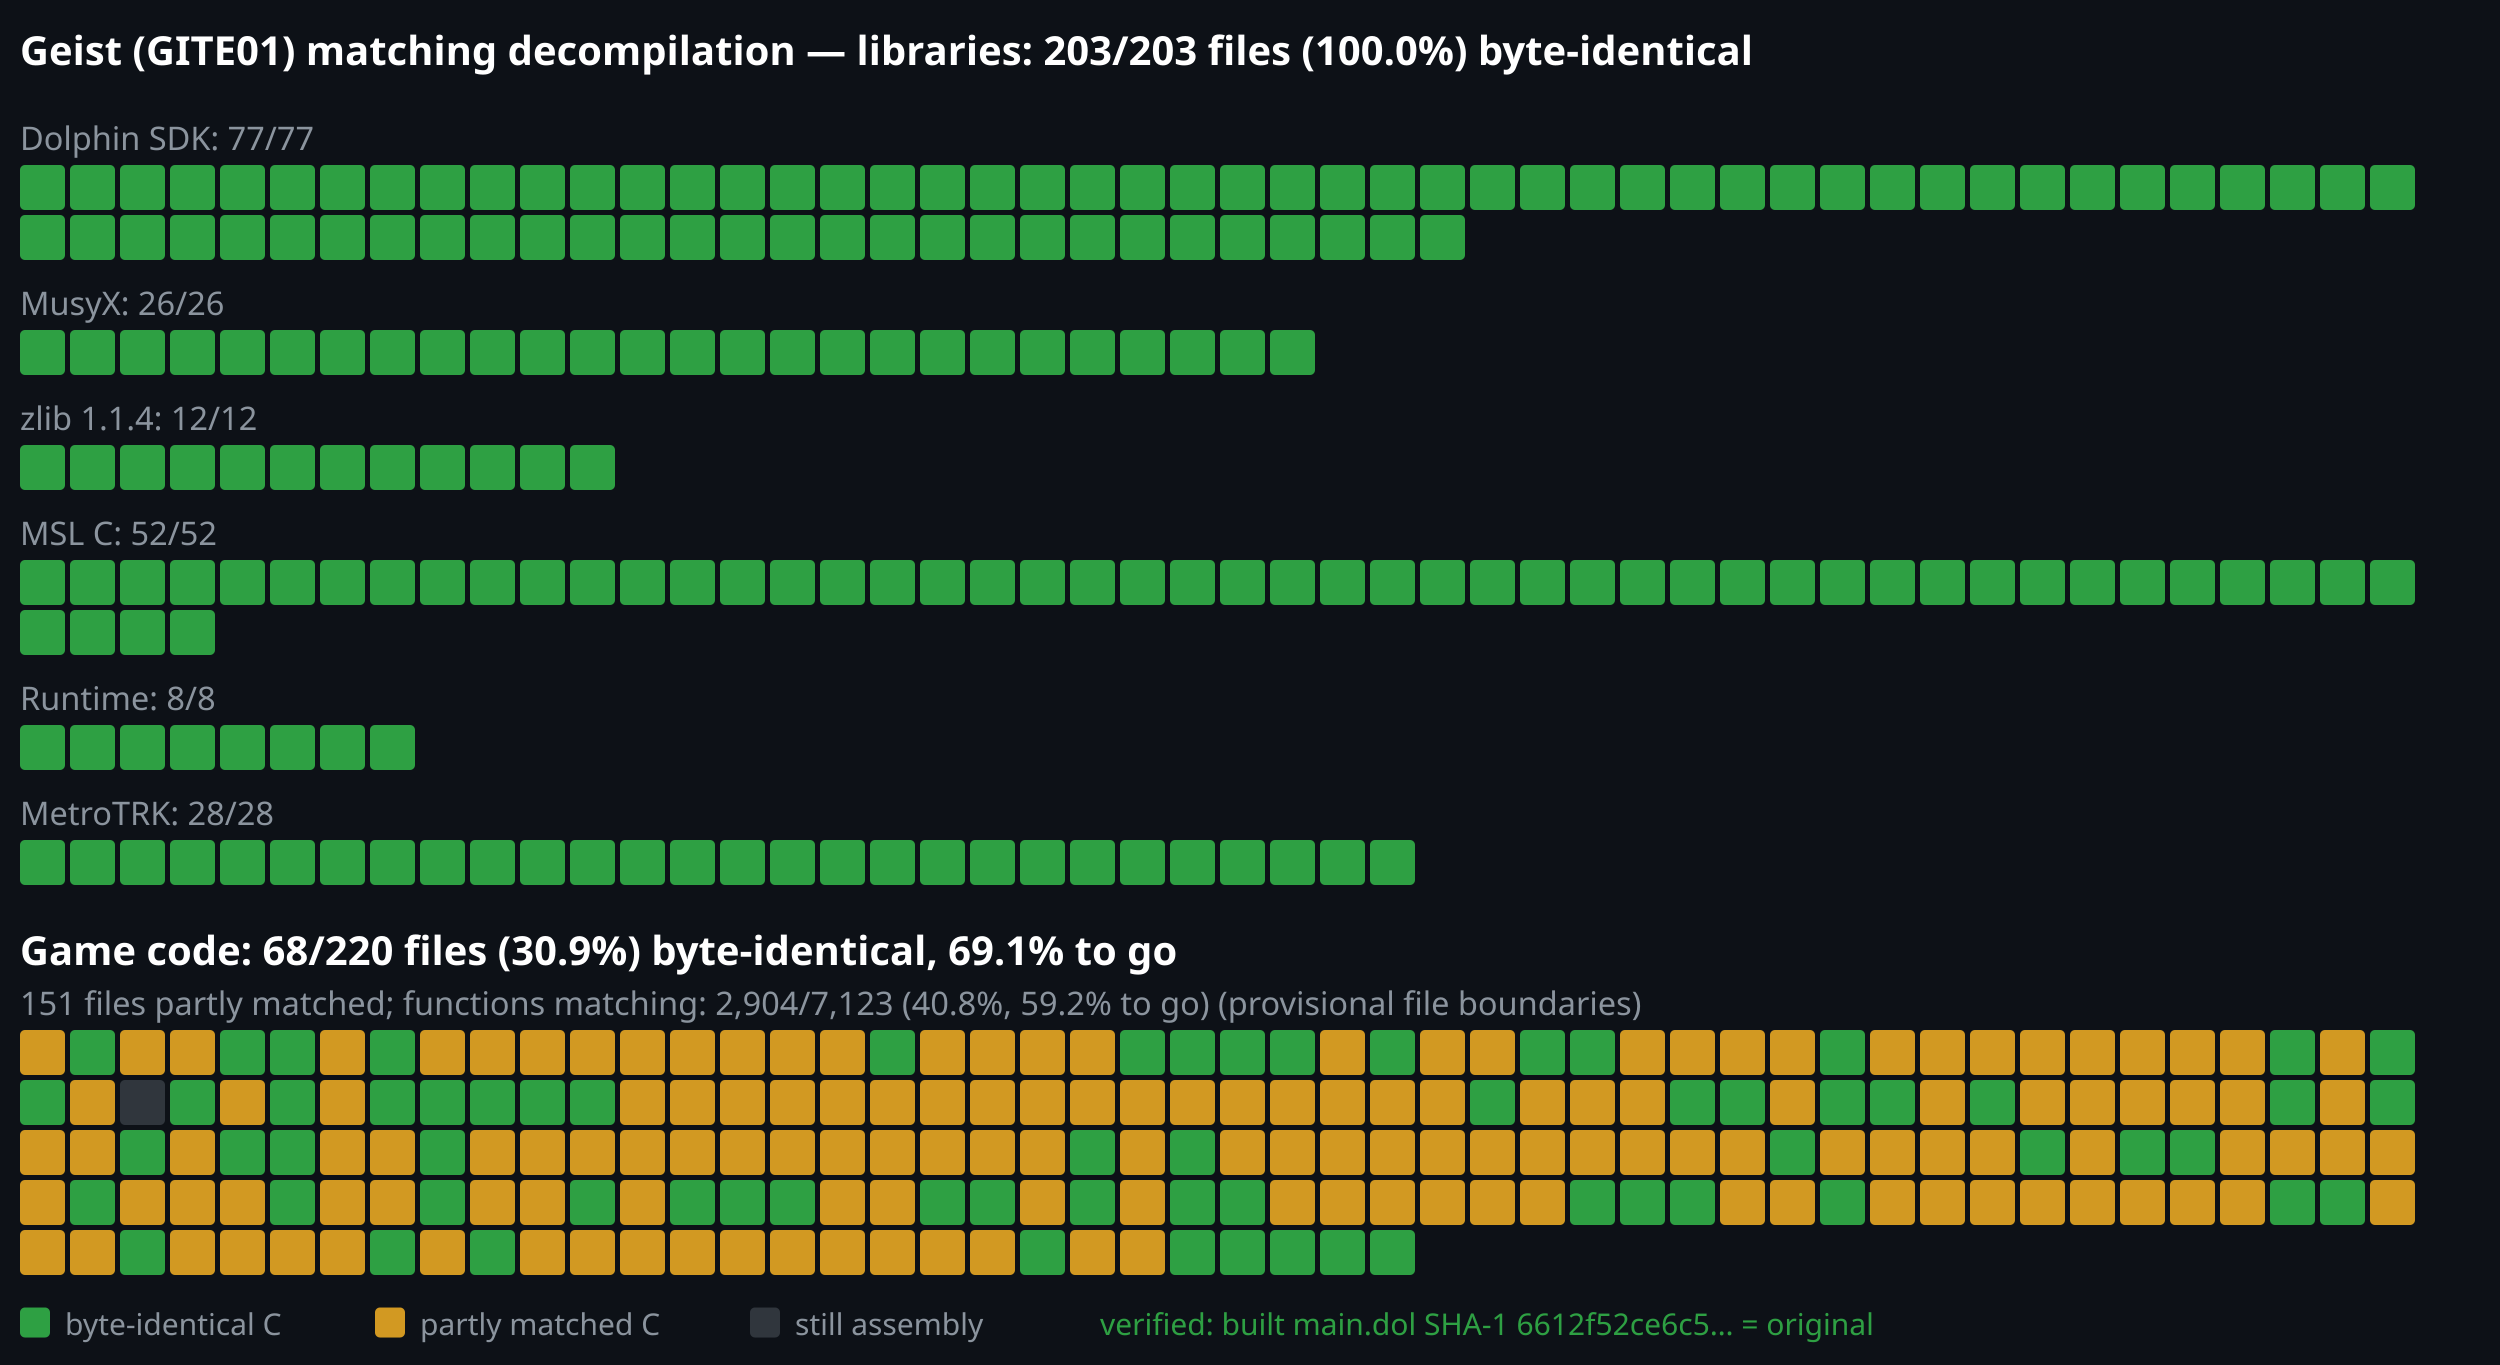
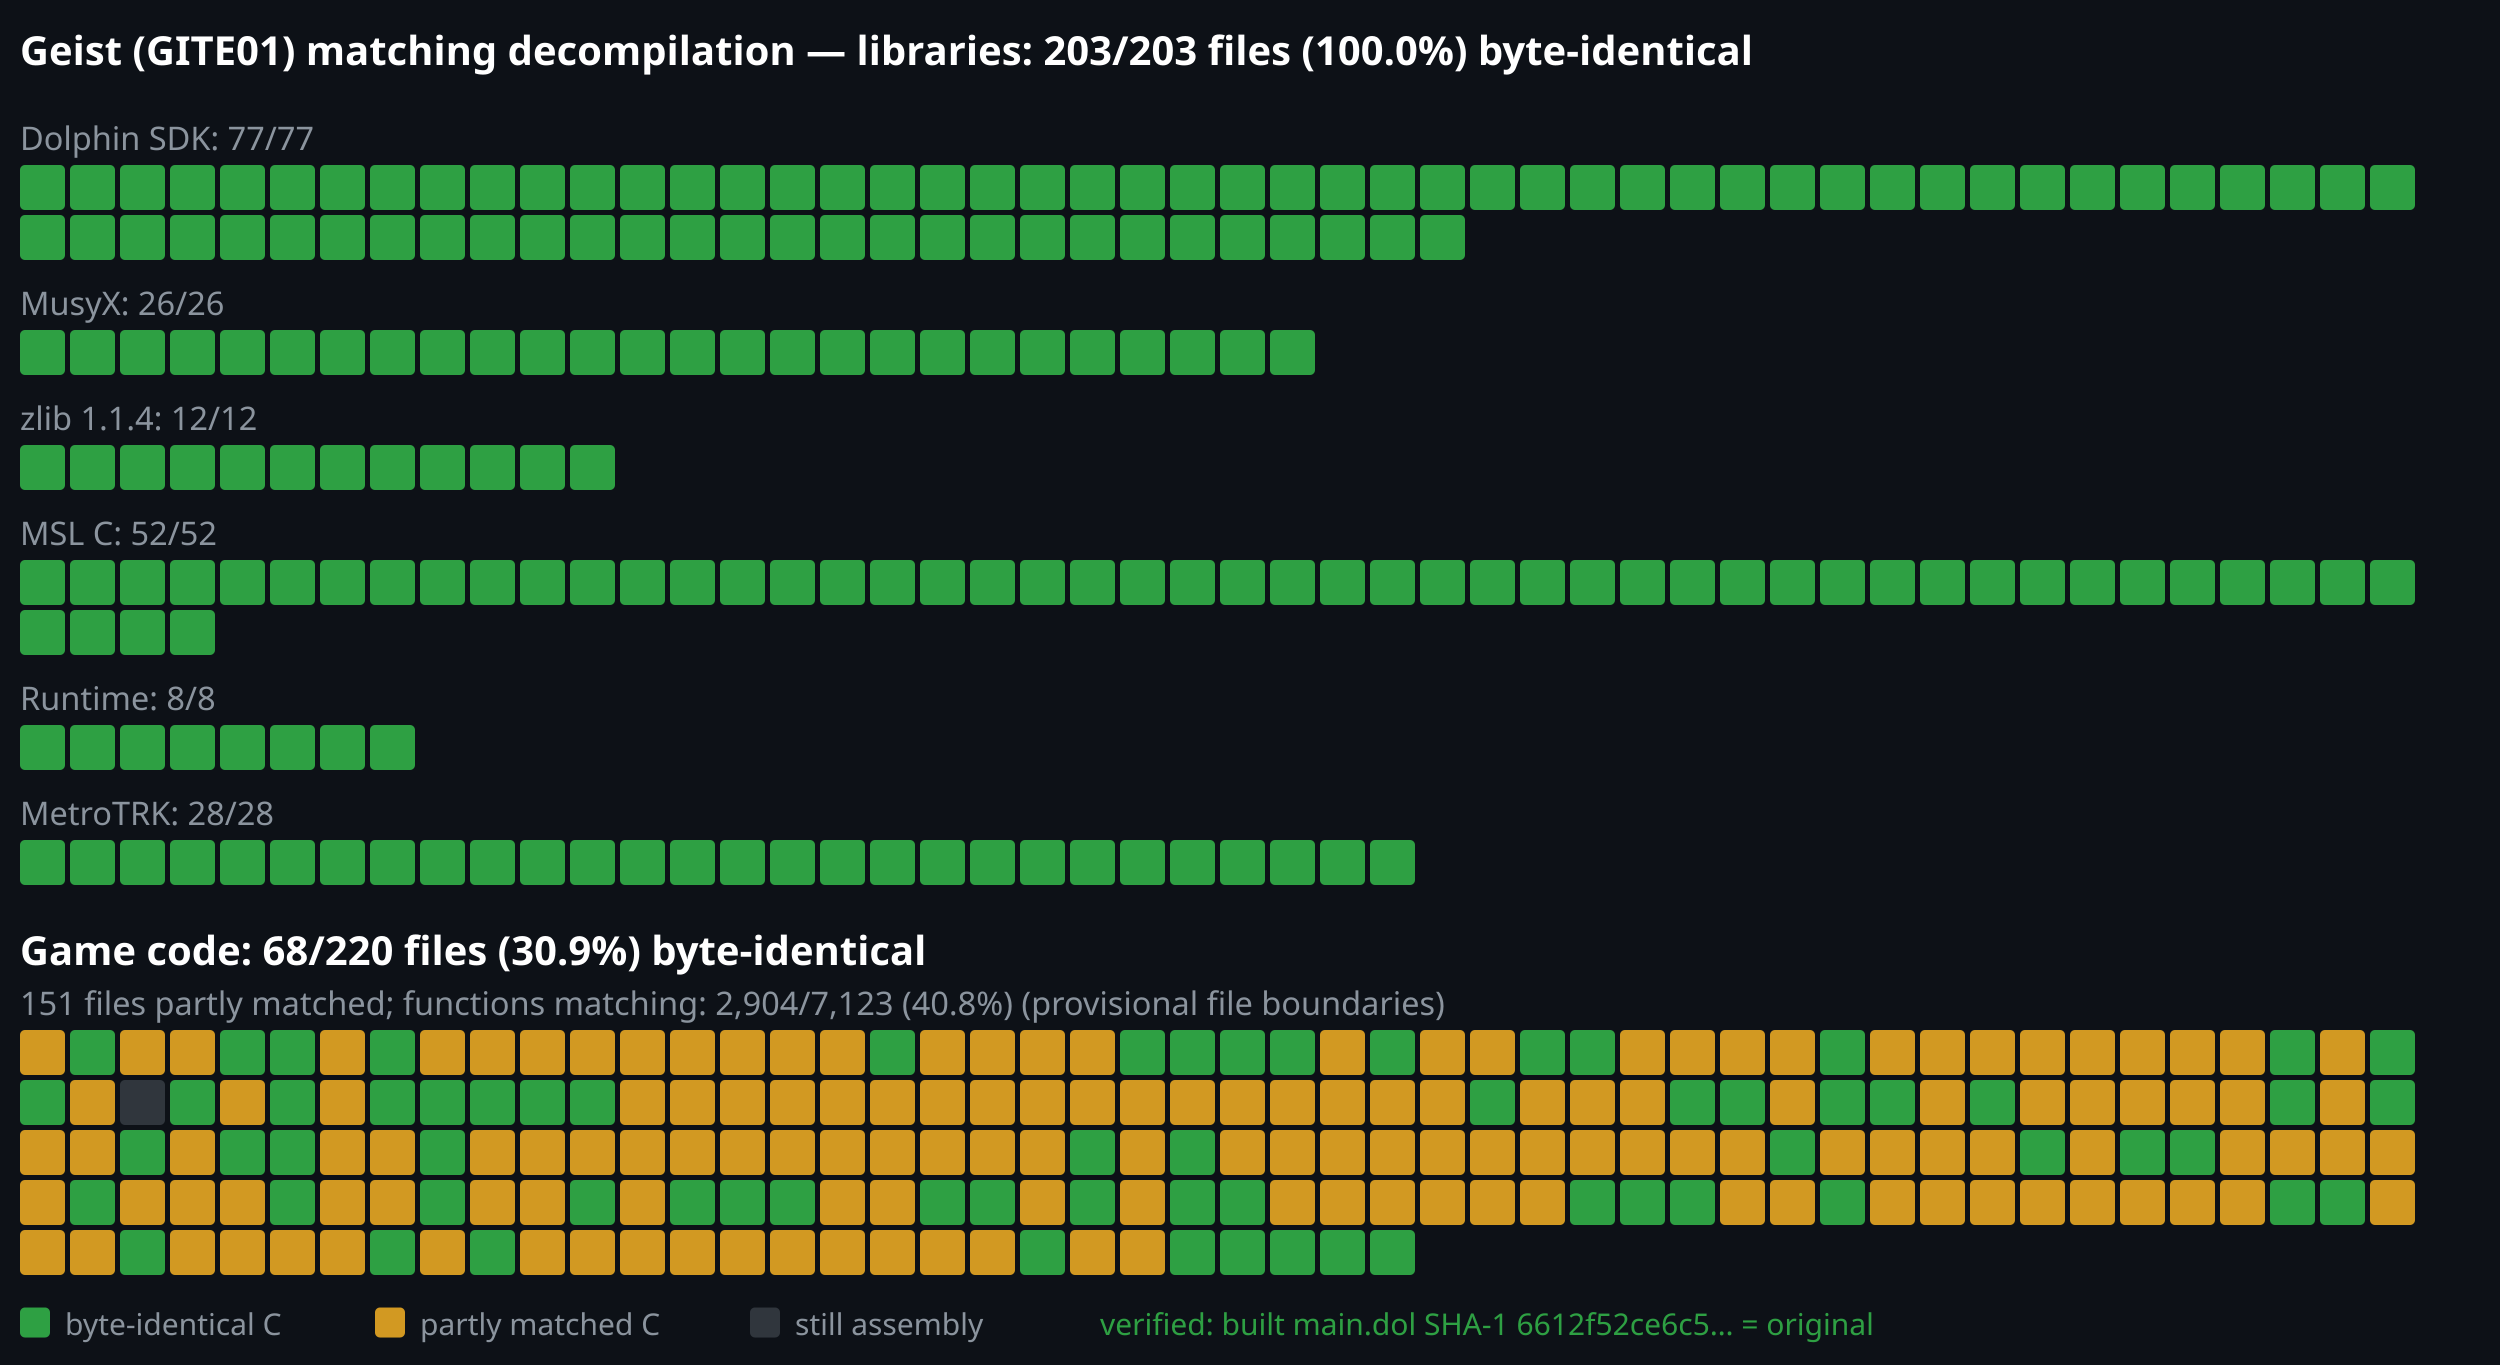
<svg xmlns="http://www.w3.org/2000/svg" viewBox="0 0 1000 546" width="1000" height="546">
  <rect width="1000" height="546" fill="#0d1117" />
  <text x="8" y="26" font-family="sans-serif" font-size="16" font-weight="bold" fill="#ffffff">Geist (GITE01) matching decompilation — libraries: 203/203 files (100.0%) byte-identical</text>
  <text x="8" y="60" font-family="sans-serif" font-size="13" font-weight="normal" fill="#8b949e">Dolphin SDK: 77/77</text>
  <rect x="8" y="66" width="18" height="18" rx="2" fill="#2ea043" />
  <rect x="28" y="66" width="18" height="18" rx="2" fill="#2ea043" />
  <rect x="48" y="66" width="18" height="18" rx="2" fill="#2ea043" />
  <rect x="68" y="66" width="18" height="18" rx="2" fill="#2ea043" />
  <rect x="88" y="66" width="18" height="18" rx="2" fill="#2ea043" />
  <rect x="108" y="66" width="18" height="18" rx="2" fill="#2ea043" />
  <rect x="128" y="66" width="18" height="18" rx="2" fill="#2ea043" />
  <rect x="148" y="66" width="18" height="18" rx="2" fill="#2ea043" />
  <rect x="168" y="66" width="18" height="18" rx="2" fill="#2ea043" />
  <rect x="188" y="66" width="18" height="18" rx="2" fill="#2ea043" />
  <rect x="208" y="66" width="18" height="18" rx="2" fill="#2ea043" />
  <rect x="228" y="66" width="18" height="18" rx="2" fill="#2ea043" />
  <rect x="248" y="66" width="18" height="18" rx="2" fill="#2ea043" />
  <rect x="268" y="66" width="18" height="18" rx="2" fill="#2ea043" />
  <rect x="288" y="66" width="18" height="18" rx="2" fill="#2ea043" />
  <rect x="308" y="66" width="18" height="18" rx="2" fill="#2ea043" />
  <rect x="328" y="66" width="18" height="18" rx="2" fill="#2ea043" />
  <rect x="348" y="66" width="18" height="18" rx="2" fill="#2ea043" />
  <rect x="368" y="66" width="18" height="18" rx="2" fill="#2ea043" />
  <rect x="388" y="66" width="18" height="18" rx="2" fill="#2ea043" />
  <rect x="408" y="66" width="18" height="18" rx="2" fill="#2ea043" />
  <rect x="428" y="66" width="18" height="18" rx="2" fill="#2ea043" />
  <rect x="448" y="66" width="18" height="18" rx="2" fill="#2ea043" />
  <rect x="468" y="66" width="18" height="18" rx="2" fill="#2ea043" />
  <rect x="488" y="66" width="18" height="18" rx="2" fill="#2ea043" />
  <rect x="508" y="66" width="18" height="18" rx="2" fill="#2ea043" />
  <rect x="528" y="66" width="18" height="18" rx="2" fill="#2ea043" />
  <rect x="548" y="66" width="18" height="18" rx="2" fill="#2ea043" />
  <rect x="568" y="66" width="18" height="18" rx="2" fill="#2ea043" />
  <rect x="588" y="66" width="18" height="18" rx="2" fill="#2ea043" />
  <rect x="608" y="66" width="18" height="18" rx="2" fill="#2ea043" />
  <rect x="628" y="66" width="18" height="18" rx="2" fill="#2ea043" />
  <rect x="648" y="66" width="18" height="18" rx="2" fill="#2ea043" />
  <rect x="668" y="66" width="18" height="18" rx="2" fill="#2ea043" />
  <rect x="688" y="66" width="18" height="18" rx="2" fill="#2ea043" />
  <rect x="708" y="66" width="18" height="18" rx="2" fill="#2ea043" />
  <rect x="728" y="66" width="18" height="18" rx="2" fill="#2ea043" />
  <rect x="748" y="66" width="18" height="18" rx="2" fill="#2ea043" />
  <rect x="768" y="66" width="18" height="18" rx="2" fill="#2ea043" />
  <rect x="788" y="66" width="18" height="18" rx="2" fill="#2ea043" />
  <rect x="808" y="66" width="18" height="18" rx="2" fill="#2ea043" />
  <rect x="828" y="66" width="18" height="18" rx="2" fill="#2ea043" />
  <rect x="848" y="66" width="18" height="18" rx="2" fill="#2ea043" />
  <rect x="868" y="66" width="18" height="18" rx="2" fill="#2ea043" />
  <rect x="888" y="66" width="18" height="18" rx="2" fill="#2ea043" />
  <rect x="908" y="66" width="18" height="18" rx="2" fill="#2ea043" />
  <rect x="928" y="66" width="18" height="18" rx="2" fill="#2ea043" />
  <rect x="948" y="66" width="18" height="18" rx="2" fill="#2ea043" />
  <rect x="8" y="86" width="18" height="18" rx="2" fill="#2ea043" />
  <rect x="28" y="86" width="18" height="18" rx="2" fill="#2ea043" />
  <rect x="48" y="86" width="18" height="18" rx="2" fill="#2ea043" />
  <rect x="68" y="86" width="18" height="18" rx="2" fill="#2ea043" />
  <rect x="88" y="86" width="18" height="18" rx="2" fill="#2ea043" />
  <rect x="108" y="86" width="18" height="18" rx="2" fill="#2ea043" />
  <rect x="128" y="86" width="18" height="18" rx="2" fill="#2ea043" />
  <rect x="148" y="86" width="18" height="18" rx="2" fill="#2ea043" />
  <rect x="168" y="86" width="18" height="18" rx="2" fill="#2ea043" />
  <rect x="188" y="86" width="18" height="18" rx="2" fill="#2ea043" />
  <rect x="208" y="86" width="18" height="18" rx="2" fill="#2ea043" />
  <rect x="228" y="86" width="18" height="18" rx="2" fill="#2ea043" />
  <rect x="248" y="86" width="18" height="18" rx="2" fill="#2ea043" />
  <rect x="268" y="86" width="18" height="18" rx="2" fill="#2ea043" />
  <rect x="288" y="86" width="18" height="18" rx="2" fill="#2ea043" />
  <rect x="308" y="86" width="18" height="18" rx="2" fill="#2ea043" />
  <rect x="328" y="86" width="18" height="18" rx="2" fill="#2ea043" />
  <rect x="348" y="86" width="18" height="18" rx="2" fill="#2ea043" />
  <rect x="368" y="86" width="18" height="18" rx="2" fill="#2ea043" />
  <rect x="388" y="86" width="18" height="18" rx="2" fill="#2ea043" />
  <rect x="408" y="86" width="18" height="18" rx="2" fill="#2ea043" />
  <rect x="428" y="86" width="18" height="18" rx="2" fill="#2ea043" />
  <rect x="448" y="86" width="18" height="18" rx="2" fill="#2ea043" />
  <rect x="468" y="86" width="18" height="18" rx="2" fill="#2ea043" />
  <rect x="488" y="86" width="18" height="18" rx="2" fill="#2ea043" />
  <rect x="508" y="86" width="18" height="18" rx="2" fill="#2ea043" />
  <rect x="528" y="86" width="18" height="18" rx="2" fill="#2ea043" />
  <rect x="548" y="86" width="18" height="18" rx="2" fill="#2ea043" />
  <rect x="568" y="86" width="18" height="18" rx="2" fill="#2ea043" />
  <text x="8" y="126" font-family="sans-serif" font-size="13" font-weight="normal" fill="#8b949e">MusyX: 26/26</text>
  <rect x="8" y="132" width="18" height="18" rx="2" fill="#2ea043" />
  <rect x="28" y="132" width="18" height="18" rx="2" fill="#2ea043" />
  <rect x="48" y="132" width="18" height="18" rx="2" fill="#2ea043" />
  <rect x="68" y="132" width="18" height="18" rx="2" fill="#2ea043" />
  <rect x="88" y="132" width="18" height="18" rx="2" fill="#2ea043" />
  <rect x="108" y="132" width="18" height="18" rx="2" fill="#2ea043" />
  <rect x="128" y="132" width="18" height="18" rx="2" fill="#2ea043" />
  <rect x="148" y="132" width="18" height="18" rx="2" fill="#2ea043" />
  <rect x="168" y="132" width="18" height="18" rx="2" fill="#2ea043" />
  <rect x="188" y="132" width="18" height="18" rx="2" fill="#2ea043" />
  <rect x="208" y="132" width="18" height="18" rx="2" fill="#2ea043" />
  <rect x="228" y="132" width="18" height="18" rx="2" fill="#2ea043" />
  <rect x="248" y="132" width="18" height="18" rx="2" fill="#2ea043" />
  <rect x="268" y="132" width="18" height="18" rx="2" fill="#2ea043" />
  <rect x="288" y="132" width="18" height="18" rx="2" fill="#2ea043" />
  <rect x="308" y="132" width="18" height="18" rx="2" fill="#2ea043" />
  <rect x="328" y="132" width="18" height="18" rx="2" fill="#2ea043" />
  <rect x="348" y="132" width="18" height="18" rx="2" fill="#2ea043" />
  <rect x="368" y="132" width="18" height="18" rx="2" fill="#2ea043" />
  <rect x="388" y="132" width="18" height="18" rx="2" fill="#2ea043" />
  <rect x="408" y="132" width="18" height="18" rx="2" fill="#2ea043" />
  <rect x="428" y="132" width="18" height="18" rx="2" fill="#2ea043" />
  <rect x="448" y="132" width="18" height="18" rx="2" fill="#2ea043" />
  <rect x="468" y="132" width="18" height="18" rx="2" fill="#2ea043" />
  <rect x="488" y="132" width="18" height="18" rx="2" fill="#2ea043" />
  <rect x="508" y="132" width="18" height="18" rx="2" fill="#2ea043" />
  <text x="8" y="172" font-family="sans-serif" font-size="13" font-weight="normal" fill="#8b949e">zlib 1.1.4: 12/12</text>
  <rect x="8" y="178" width="18" height="18" rx="2" fill="#2ea043" />
  <rect x="28" y="178" width="18" height="18" rx="2" fill="#2ea043" />
  <rect x="48" y="178" width="18" height="18" rx="2" fill="#2ea043" />
  <rect x="68" y="178" width="18" height="18" rx="2" fill="#2ea043" />
  <rect x="88" y="178" width="18" height="18" rx="2" fill="#2ea043" />
  <rect x="108" y="178" width="18" height="18" rx="2" fill="#2ea043" />
  <rect x="128" y="178" width="18" height="18" rx="2" fill="#2ea043" />
  <rect x="148" y="178" width="18" height="18" rx="2" fill="#2ea043" />
  <rect x="168" y="178" width="18" height="18" rx="2" fill="#2ea043" />
  <rect x="188" y="178" width="18" height="18" rx="2" fill="#2ea043" />
  <rect x="208" y="178" width="18" height="18" rx="2" fill="#2ea043" />
  <rect x="228" y="178" width="18" height="18" rx="2" fill="#2ea043" />
  <text x="8" y="218" font-family="sans-serif" font-size="13" font-weight="normal" fill="#8b949e">MSL C: 52/52</text>
  <rect x="8" y="224" width="18" height="18" rx="2" fill="#2ea043" />
  <rect x="28" y="224" width="18" height="18" rx="2" fill="#2ea043" />
  <rect x="48" y="224" width="18" height="18" rx="2" fill="#2ea043" />
  <rect x="68" y="224" width="18" height="18" rx="2" fill="#2ea043" />
  <rect x="88" y="224" width="18" height="18" rx="2" fill="#2ea043" />
  <rect x="108" y="224" width="18" height="18" rx="2" fill="#2ea043" />
  <rect x="128" y="224" width="18" height="18" rx="2" fill="#2ea043" />
  <rect x="148" y="224" width="18" height="18" rx="2" fill="#2ea043" />
  <rect x="168" y="224" width="18" height="18" rx="2" fill="#2ea043" />
  <rect x="188" y="224" width="18" height="18" rx="2" fill="#2ea043" />
  <rect x="208" y="224" width="18" height="18" rx="2" fill="#2ea043" />
  <rect x="228" y="224" width="18" height="18" rx="2" fill="#2ea043" />
  <rect x="248" y="224" width="18" height="18" rx="2" fill="#2ea043" />
  <rect x="268" y="224" width="18" height="18" rx="2" fill="#2ea043" />
  <rect x="288" y="224" width="18" height="18" rx="2" fill="#2ea043" />
  <rect x="308" y="224" width="18" height="18" rx="2" fill="#2ea043" />
  <rect x="328" y="224" width="18" height="18" rx="2" fill="#2ea043" />
  <rect x="348" y="224" width="18" height="18" rx="2" fill="#2ea043" />
  <rect x="368" y="224" width="18" height="18" rx="2" fill="#2ea043" />
  <rect x="388" y="224" width="18" height="18" rx="2" fill="#2ea043" />
  <rect x="408" y="224" width="18" height="18" rx="2" fill="#2ea043" />
  <rect x="428" y="224" width="18" height="18" rx="2" fill="#2ea043" />
  <rect x="448" y="224" width="18" height="18" rx="2" fill="#2ea043" />
  <rect x="468" y="224" width="18" height="18" rx="2" fill="#2ea043" />
  <rect x="488" y="224" width="18" height="18" rx="2" fill="#2ea043" />
  <rect x="508" y="224" width="18" height="18" rx="2" fill="#2ea043" />
  <rect x="528" y="224" width="18" height="18" rx="2" fill="#2ea043" />
  <rect x="548" y="224" width="18" height="18" rx="2" fill="#2ea043" />
  <rect x="568" y="224" width="18" height="18" rx="2" fill="#2ea043" />
  <rect x="588" y="224" width="18" height="18" rx="2" fill="#2ea043" />
  <rect x="608" y="224" width="18" height="18" rx="2" fill="#2ea043" />
  <rect x="628" y="224" width="18" height="18" rx="2" fill="#2ea043" />
  <rect x="648" y="224" width="18" height="18" rx="2" fill="#2ea043" />
  <rect x="668" y="224" width="18" height="18" rx="2" fill="#2ea043" />
  <rect x="688" y="224" width="18" height="18" rx="2" fill="#2ea043" />
  <rect x="708" y="224" width="18" height="18" rx="2" fill="#2ea043" />
  <rect x="728" y="224" width="18" height="18" rx="2" fill="#2ea043" />
  <rect x="748" y="224" width="18" height="18" rx="2" fill="#2ea043" />
  <rect x="768" y="224" width="18" height="18" rx="2" fill="#2ea043" />
  <rect x="788" y="224" width="18" height="18" rx="2" fill="#2ea043" />
  <rect x="808" y="224" width="18" height="18" rx="2" fill="#2ea043" />
  <rect x="828" y="224" width="18" height="18" rx="2" fill="#2ea043" />
  <rect x="848" y="224" width="18" height="18" rx="2" fill="#2ea043" />
  <rect x="868" y="224" width="18" height="18" rx="2" fill="#2ea043" />
  <rect x="888" y="224" width="18" height="18" rx="2" fill="#2ea043" />
  <rect x="908" y="224" width="18" height="18" rx="2" fill="#2ea043" />
  <rect x="928" y="224" width="18" height="18" rx="2" fill="#2ea043" />
  <rect x="948" y="224" width="18" height="18" rx="2" fill="#2ea043" />
  <rect x="8" y="244" width="18" height="18" rx="2" fill="#2ea043" />
  <rect x="28" y="244" width="18" height="18" rx="2" fill="#2ea043" />
  <rect x="48" y="244" width="18" height="18" rx="2" fill="#2ea043" />
  <rect x="68" y="244" width="18" height="18" rx="2" fill="#2ea043" />
  <text x="8" y="284" font-family="sans-serif" font-size="13" font-weight="normal" fill="#8b949e">Runtime: 8/8</text>
  <rect x="8" y="290" width="18" height="18" rx="2" fill="#2ea043" />
  <rect x="28" y="290" width="18" height="18" rx="2" fill="#2ea043" />
  <rect x="48" y="290" width="18" height="18" rx="2" fill="#2ea043" />
  <rect x="68" y="290" width="18" height="18" rx="2" fill="#2ea043" />
  <rect x="88" y="290" width="18" height="18" rx="2" fill="#2ea043" />
  <rect x="108" y="290" width="18" height="18" rx="2" fill="#2ea043" />
  <rect x="128" y="290" width="18" height="18" rx="2" fill="#2ea043" />
  <rect x="148" y="290" width="18" height="18" rx="2" fill="#2ea043" />
  <text x="8" y="330" font-family="sans-serif" font-size="13" font-weight="normal" fill="#8b949e">MetroTRK: 28/28</text>
  <rect x="8" y="336" width="18" height="18" rx="2" fill="#2ea043" />
  <rect x="28" y="336" width="18" height="18" rx="2" fill="#2ea043" />
  <rect x="48" y="336" width="18" height="18" rx="2" fill="#2ea043" />
  <rect x="68" y="336" width="18" height="18" rx="2" fill="#2ea043" />
  <rect x="88" y="336" width="18" height="18" rx="2" fill="#2ea043" />
  <rect x="108" y="336" width="18" height="18" rx="2" fill="#2ea043" />
  <rect x="128" y="336" width="18" height="18" rx="2" fill="#2ea043" />
  <rect x="148" y="336" width="18" height="18" rx="2" fill="#2ea043" />
  <rect x="168" y="336" width="18" height="18" rx="2" fill="#2ea043" />
  <rect x="188" y="336" width="18" height="18" rx="2" fill="#2ea043" />
  <rect x="208" y="336" width="18" height="18" rx="2" fill="#2ea043" />
  <rect x="228" y="336" width="18" height="18" rx="2" fill="#2ea043" />
  <rect x="248" y="336" width="18" height="18" rx="2" fill="#2ea043" />
  <rect x="268" y="336" width="18" height="18" rx="2" fill="#2ea043" />
  <rect x="288" y="336" width="18" height="18" rx="2" fill="#2ea043" />
  <rect x="308" y="336" width="18" height="18" rx="2" fill="#2ea043" />
  <rect x="328" y="336" width="18" height="18" rx="2" fill="#2ea043" />
  <rect x="348" y="336" width="18" height="18" rx="2" fill="#2ea043" />
  <rect x="368" y="336" width="18" height="18" rx="2" fill="#2ea043" />
  <rect x="388" y="336" width="18" height="18" rx="2" fill="#2ea043" />
  <rect x="408" y="336" width="18" height="18" rx="2" fill="#2ea043" />
  <rect x="428" y="336" width="18" height="18" rx="2" fill="#2ea043" />
  <rect x="448" y="336" width="18" height="18" rx="2" fill="#2ea043" />
  <rect x="468" y="336" width="18" height="18" rx="2" fill="#2ea043" />
  <rect x="488" y="336" width="18" height="18" rx="2" fill="#2ea043" />
  <rect x="508" y="336" width="18" height="18" rx="2" fill="#2ea043" />
  <rect x="528" y="336" width="18" height="18" rx="2" fill="#2ea043" />
  <rect x="548" y="336" width="18" height="18" rx="2" fill="#2ea043" />
-   <text x="8" y="386" font-family="sans-serif" font-size="16" font-weight="bold" fill="#ffffff">Game code: 68/220 files (30.9%) byte-identical, 69.1% to go</text>
-   <text x="8" y="406" font-family="sans-serif" font-size="13" font-weight="normal" fill="#8b949e">151 files partly matched; functions matching: 2,904/7,123 (40.8%, 59.2% to go) (provisional file boundaries)</text>
+   <text x="8" y="386" font-family="sans-serif" font-size="16" font-weight="bold" fill="#ffffff">Game code: 68/220 files (30.9%) byte-identical</text>
+   <text x="8" y="406" font-family="sans-serif" font-size="13" font-weight="normal" fill="#8b949e">151 files partly matched; functions matching: 2,904/7,123 (40.8%) (provisional file boundaries)</text>
  <rect x="8" y="412" width="18" height="18" rx="2" fill="#d29922" />
  <rect x="28" y="412" width="18" height="18" rx="2" fill="#2ea043" />
  <rect x="48" y="412" width="18" height="18" rx="2" fill="#d29922" />
  <rect x="68" y="412" width="18" height="18" rx="2" fill="#d29922" />
  <rect x="88" y="412" width="18" height="18" rx="2" fill="#2ea043" />
  <rect x="108" y="412" width="18" height="18" rx="2" fill="#2ea043" />
  <rect x="128" y="412" width="18" height="18" rx="2" fill="#d29922" />
  <rect x="148" y="412" width="18" height="18" rx="2" fill="#2ea043" />
  <rect x="168" y="412" width="18" height="18" rx="2" fill="#d29922" />
  <rect x="188" y="412" width="18" height="18" rx="2" fill="#d29922" />
  <rect x="208" y="412" width="18" height="18" rx="2" fill="#d29922" />
  <rect x="228" y="412" width="18" height="18" rx="2" fill="#d29922" />
  <rect x="248" y="412" width="18" height="18" rx="2" fill="#d29922" />
  <rect x="268" y="412" width="18" height="18" rx="2" fill="#d29922" />
  <rect x="288" y="412" width="18" height="18" rx="2" fill="#d29922" />
  <rect x="308" y="412" width="18" height="18" rx="2" fill="#d29922" />
  <rect x="328" y="412" width="18" height="18" rx="2" fill="#d29922" />
  <rect x="348" y="412" width="18" height="18" rx="2" fill="#2ea043" />
  <rect x="368" y="412" width="18" height="18" rx="2" fill="#d29922" />
  <rect x="388" y="412" width="18" height="18" rx="2" fill="#d29922" />
  <rect x="408" y="412" width="18" height="18" rx="2" fill="#d29922" />
  <rect x="428" y="412" width="18" height="18" rx="2" fill="#d29922" />
  <rect x="448" y="412" width="18" height="18" rx="2" fill="#2ea043" />
  <rect x="468" y="412" width="18" height="18" rx="2" fill="#2ea043" />
  <rect x="488" y="412" width="18" height="18" rx="2" fill="#2ea043" />
  <rect x="508" y="412" width="18" height="18" rx="2" fill="#2ea043" />
  <rect x="528" y="412" width="18" height="18" rx="2" fill="#d29922" />
  <rect x="548" y="412" width="18" height="18" rx="2" fill="#2ea043" />
  <rect x="568" y="412" width="18" height="18" rx="2" fill="#d29922" />
  <rect x="588" y="412" width="18" height="18" rx="2" fill="#d29922" />
  <rect x="608" y="412" width="18" height="18" rx="2" fill="#2ea043" />
  <rect x="628" y="412" width="18" height="18" rx="2" fill="#2ea043" />
  <rect x="648" y="412" width="18" height="18" rx="2" fill="#d29922" />
  <rect x="668" y="412" width="18" height="18" rx="2" fill="#d29922" />
  <rect x="688" y="412" width="18" height="18" rx="2" fill="#d29922" />
  <rect x="708" y="412" width="18" height="18" rx="2" fill="#d29922" />
  <rect x="728" y="412" width="18" height="18" rx="2" fill="#2ea043" />
  <rect x="748" y="412" width="18" height="18" rx="2" fill="#d29922" />
  <rect x="768" y="412" width="18" height="18" rx="2" fill="#d29922" />
  <rect x="788" y="412" width="18" height="18" rx="2" fill="#d29922" />
  <rect x="808" y="412" width="18" height="18" rx="2" fill="#d29922" />
  <rect x="828" y="412" width="18" height="18" rx="2" fill="#d29922" />
  <rect x="848" y="412" width="18" height="18" rx="2" fill="#d29922" />
  <rect x="868" y="412" width="18" height="18" rx="2" fill="#d29922" />
  <rect x="888" y="412" width="18" height="18" rx="2" fill="#d29922" />
  <rect x="908" y="412" width="18" height="18" rx="2" fill="#2ea043" />
  <rect x="928" y="412" width="18" height="18" rx="2" fill="#d29922" />
  <rect x="948" y="412" width="18" height="18" rx="2" fill="#2ea043" />
  <rect x="8" y="432" width="18" height="18" rx="2" fill="#2ea043" />
  <rect x="28" y="432" width="18" height="18" rx="2" fill="#d29922" />
  <rect x="48" y="432" width="18" height="18" rx="2" fill="#30363d" />
  <rect x="68" y="432" width="18" height="18" rx="2" fill="#2ea043" />
  <rect x="88" y="432" width="18" height="18" rx="2" fill="#d29922" />
  <rect x="108" y="432" width="18" height="18" rx="2" fill="#2ea043" />
  <rect x="128" y="432" width="18" height="18" rx="2" fill="#d29922" />
  <rect x="148" y="432" width="18" height="18" rx="2" fill="#2ea043" />
  <rect x="168" y="432" width="18" height="18" rx="2" fill="#2ea043" />
  <rect x="188" y="432" width="18" height="18" rx="2" fill="#2ea043" />
  <rect x="208" y="432" width="18" height="18" rx="2" fill="#2ea043" />
  <rect x="228" y="432" width="18" height="18" rx="2" fill="#2ea043" />
  <rect x="248" y="432" width="18" height="18" rx="2" fill="#d29922" />
  <rect x="268" y="432" width="18" height="18" rx="2" fill="#d29922" />
  <rect x="288" y="432" width="18" height="18" rx="2" fill="#d29922" />
  <rect x="308" y="432" width="18" height="18" rx="2" fill="#d29922" />
  <rect x="328" y="432" width="18" height="18" rx="2" fill="#d29922" />
  <rect x="348" y="432" width="18" height="18" rx="2" fill="#d29922" />
  <rect x="368" y="432" width="18" height="18" rx="2" fill="#d29922" />
  <rect x="388" y="432" width="18" height="18" rx="2" fill="#d29922" />
  <rect x="408" y="432" width="18" height="18" rx="2" fill="#d29922" />
  <rect x="428" y="432" width="18" height="18" rx="2" fill="#d29922" />
  <rect x="448" y="432" width="18" height="18" rx="2" fill="#d29922" />
  <rect x="468" y="432" width="18" height="18" rx="2" fill="#d29922" />
  <rect x="488" y="432" width="18" height="18" rx="2" fill="#d29922" />
  <rect x="508" y="432" width="18" height="18" rx="2" fill="#d29922" />
  <rect x="528" y="432" width="18" height="18" rx="2" fill="#d29922" />
  <rect x="548" y="432" width="18" height="18" rx="2" fill="#d29922" />
  <rect x="568" y="432" width="18" height="18" rx="2" fill="#d29922" />
  <rect x="588" y="432" width="18" height="18" rx="2" fill="#2ea043" />
  <rect x="608" y="432" width="18" height="18" rx="2" fill="#d29922" />
  <rect x="628" y="432" width="18" height="18" rx="2" fill="#d29922" />
  <rect x="648" y="432" width="18" height="18" rx="2" fill="#d29922" />
  <rect x="668" y="432" width="18" height="18" rx="2" fill="#2ea043" />
  <rect x="688" y="432" width="18" height="18" rx="2" fill="#2ea043" />
  <rect x="708" y="432" width="18" height="18" rx="2" fill="#d29922" />
  <rect x="728" y="432" width="18" height="18" rx="2" fill="#2ea043" />
  <rect x="748" y="432" width="18" height="18" rx="2" fill="#2ea043" />
  <rect x="768" y="432" width="18" height="18" rx="2" fill="#d29922" />
  <rect x="788" y="432" width="18" height="18" rx="2" fill="#2ea043" />
  <rect x="808" y="432" width="18" height="18" rx="2" fill="#d29922" />
  <rect x="828" y="432" width="18" height="18" rx="2" fill="#d29922" />
  <rect x="848" y="432" width="18" height="18" rx="2" fill="#d29922" />
  <rect x="868" y="432" width="18" height="18" rx="2" fill="#d29922" />
  <rect x="888" y="432" width="18" height="18" rx="2" fill="#d29922" />
  <rect x="908" y="432" width="18" height="18" rx="2" fill="#2ea043" />
  <rect x="928" y="432" width="18" height="18" rx="2" fill="#d29922" />
  <rect x="948" y="432" width="18" height="18" rx="2" fill="#2ea043" />
  <rect x="8" y="452" width="18" height="18" rx="2" fill="#d29922" />
  <rect x="28" y="452" width="18" height="18" rx="2" fill="#d29922" />
  <rect x="48" y="452" width="18" height="18" rx="2" fill="#2ea043" />
  <rect x="68" y="452" width="18" height="18" rx="2" fill="#d29922" />
  <rect x="88" y="452" width="18" height="18" rx="2" fill="#2ea043" />
  <rect x="108" y="452" width="18" height="18" rx="2" fill="#2ea043" />
  <rect x="128" y="452" width="18" height="18" rx="2" fill="#d29922" />
  <rect x="148" y="452" width="18" height="18" rx="2" fill="#d29922" />
  <rect x="168" y="452" width="18" height="18" rx="2" fill="#2ea043" />
  <rect x="188" y="452" width="18" height="18" rx="2" fill="#d29922" />
  <rect x="208" y="452" width="18" height="18" rx="2" fill="#d29922" />
  <rect x="228" y="452" width="18" height="18" rx="2" fill="#d29922" />
  <rect x="248" y="452" width="18" height="18" rx="2" fill="#d29922" />
  <rect x="268" y="452" width="18" height="18" rx="2" fill="#d29922" />
  <rect x="288" y="452" width="18" height="18" rx="2" fill="#d29922" />
  <rect x="308" y="452" width="18" height="18" rx="2" fill="#d29922" />
  <rect x="328" y="452" width="18" height="18" rx="2" fill="#d29922" />
  <rect x="348" y="452" width="18" height="18" rx="2" fill="#d29922" />
  <rect x="368" y="452" width="18" height="18" rx="2" fill="#d29922" />
  <rect x="388" y="452" width="18" height="18" rx="2" fill="#d29922" />
  <rect x="408" y="452" width="18" height="18" rx="2" fill="#d29922" />
  <rect x="428" y="452" width="18" height="18" rx="2" fill="#2ea043" />
  <rect x="448" y="452" width="18" height="18" rx="2" fill="#d29922" />
  <rect x="468" y="452" width="18" height="18" rx="2" fill="#2ea043" />
  <rect x="488" y="452" width="18" height="18" rx="2" fill="#d29922" />
  <rect x="508" y="452" width="18" height="18" rx="2" fill="#d29922" />
  <rect x="528" y="452" width="18" height="18" rx="2" fill="#d29922" />
  <rect x="548" y="452" width="18" height="18" rx="2" fill="#d29922" />
  <rect x="568" y="452" width="18" height="18" rx="2" fill="#d29922" />
  <rect x="588" y="452" width="18" height="18" rx="2" fill="#d29922" />
  <rect x="608" y="452" width="18" height="18" rx="2" fill="#d29922" />
  <rect x="628" y="452" width="18" height="18" rx="2" fill="#d29922" />
  <rect x="648" y="452" width="18" height="18" rx="2" fill="#d29922" />
  <rect x="668" y="452" width="18" height="18" rx="2" fill="#d29922" />
  <rect x="688" y="452" width="18" height="18" rx="2" fill="#d29922" />
  <rect x="708" y="452" width="18" height="18" rx="2" fill="#2ea043" />
  <rect x="728" y="452" width="18" height="18" rx="2" fill="#d29922" />
  <rect x="748" y="452" width="18" height="18" rx="2" fill="#d29922" />
  <rect x="768" y="452" width="18" height="18" rx="2" fill="#d29922" />
  <rect x="788" y="452" width="18" height="18" rx="2" fill="#d29922" />
  <rect x="808" y="452" width="18" height="18" rx="2" fill="#2ea043" />
  <rect x="828" y="452" width="18" height="18" rx="2" fill="#d29922" />
  <rect x="848" y="452" width="18" height="18" rx="2" fill="#2ea043" />
  <rect x="868" y="452" width="18" height="18" rx="2" fill="#2ea043" />
  <rect x="888" y="452" width="18" height="18" rx="2" fill="#d29922" />
  <rect x="908" y="452" width="18" height="18" rx="2" fill="#d29922" />
  <rect x="928" y="452" width="18" height="18" rx="2" fill="#d29922" />
  <rect x="948" y="452" width="18" height="18" rx="2" fill="#d29922" />
  <rect x="8" y="472" width="18" height="18" rx="2" fill="#d29922" />
  <rect x="28" y="472" width="18" height="18" rx="2" fill="#2ea043" />
  <rect x="48" y="472" width="18" height="18" rx="2" fill="#d29922" />
  <rect x="68" y="472" width="18" height="18" rx="2" fill="#d29922" />
  <rect x="88" y="472" width="18" height="18" rx="2" fill="#d29922" />
  <rect x="108" y="472" width="18" height="18" rx="2" fill="#2ea043" />
  <rect x="128" y="472" width="18" height="18" rx="2" fill="#d29922" />
  <rect x="148" y="472" width="18" height="18" rx="2" fill="#d29922" />
  <rect x="168" y="472" width="18" height="18" rx="2" fill="#2ea043" />
  <rect x="188" y="472" width="18" height="18" rx="2" fill="#d29922" />
  <rect x="208" y="472" width="18" height="18" rx="2" fill="#d29922" />
  <rect x="228" y="472" width="18" height="18" rx="2" fill="#2ea043" />
  <rect x="248" y="472" width="18" height="18" rx="2" fill="#d29922" />
  <rect x="268" y="472" width="18" height="18" rx="2" fill="#2ea043" />
  <rect x="288" y="472" width="18" height="18" rx="2" fill="#2ea043" />
  <rect x="308" y="472" width="18" height="18" rx="2" fill="#2ea043" />
  <rect x="328" y="472" width="18" height="18" rx="2" fill="#d29922" />
  <rect x="348" y="472" width="18" height="18" rx="2" fill="#d29922" />
  <rect x="368" y="472" width="18" height="18" rx="2" fill="#2ea043" />
  <rect x="388" y="472" width="18" height="18" rx="2" fill="#2ea043" />
  <rect x="408" y="472" width="18" height="18" rx="2" fill="#d29922" />
  <rect x="428" y="472" width="18" height="18" rx="2" fill="#2ea043" />
  <rect x="448" y="472" width="18" height="18" rx="2" fill="#d29922" />
  <rect x="468" y="472" width="18" height="18" rx="2" fill="#2ea043" />
  <rect x="488" y="472" width="18" height="18" rx="2" fill="#2ea043" />
  <rect x="508" y="472" width="18" height="18" rx="2" fill="#d29922" />
  <rect x="528" y="472" width="18" height="18" rx="2" fill="#d29922" />
  <rect x="548" y="472" width="18" height="18" rx="2" fill="#d29922" />
  <rect x="568" y="472" width="18" height="18" rx="2" fill="#d29922" />
  <rect x="588" y="472" width="18" height="18" rx="2" fill="#d29922" />
  <rect x="608" y="472" width="18" height="18" rx="2" fill="#d29922" />
  <rect x="628" y="472" width="18" height="18" rx="2" fill="#2ea043" />
  <rect x="648" y="472" width="18" height="18" rx="2" fill="#2ea043" />
  <rect x="668" y="472" width="18" height="18" rx="2" fill="#2ea043" />
  <rect x="688" y="472" width="18" height="18" rx="2" fill="#d29922" />
  <rect x="708" y="472" width="18" height="18" rx="2" fill="#d29922" />
  <rect x="728" y="472" width="18" height="18" rx="2" fill="#2ea043" />
  <rect x="748" y="472" width="18" height="18" rx="2" fill="#d29922" />
  <rect x="768" y="472" width="18" height="18" rx="2" fill="#d29922" />
  <rect x="788" y="472" width="18" height="18" rx="2" fill="#d29922" />
  <rect x="808" y="472" width="18" height="18" rx="2" fill="#d29922" />
  <rect x="828" y="472" width="18" height="18" rx="2" fill="#d29922" />
  <rect x="848" y="472" width="18" height="18" rx="2" fill="#d29922" />
  <rect x="868" y="472" width="18" height="18" rx="2" fill="#d29922" />
  <rect x="888" y="472" width="18" height="18" rx="2" fill="#d29922" />
  <rect x="908" y="472" width="18" height="18" rx="2" fill="#2ea043" />
  <rect x="928" y="472" width="18" height="18" rx="2" fill="#2ea043" />
  <rect x="948" y="472" width="18" height="18" rx="2" fill="#d29922" />
  <rect x="8" y="492" width="18" height="18" rx="2" fill="#d29922" />
  <rect x="28" y="492" width="18" height="18" rx="2" fill="#d29922" />
  <rect x="48" y="492" width="18" height="18" rx="2" fill="#2ea043" />
  <rect x="68" y="492" width="18" height="18" rx="2" fill="#d29922" />
  <rect x="88" y="492" width="18" height="18" rx="2" fill="#d29922" />
  <rect x="108" y="492" width="18" height="18" rx="2" fill="#d29922" />
  <rect x="128" y="492" width="18" height="18" rx="2" fill="#d29922" />
  <rect x="148" y="492" width="18" height="18" rx="2" fill="#2ea043" />
  <rect x="168" y="492" width="18" height="18" rx="2" fill="#d29922" />
  <rect x="188" y="492" width="18" height="18" rx="2" fill="#2ea043" />
  <rect x="208" y="492" width="18" height="18" rx="2" fill="#d29922" />
  <rect x="228" y="492" width="18" height="18" rx="2" fill="#d29922" />
  <rect x="248" y="492" width="18" height="18" rx="2" fill="#d29922" />
  <rect x="268" y="492" width="18" height="18" rx="2" fill="#d29922" />
  <rect x="288" y="492" width="18" height="18" rx="2" fill="#d29922" />
  <rect x="308" y="492" width="18" height="18" rx="2" fill="#d29922" />
  <rect x="328" y="492" width="18" height="18" rx="2" fill="#d29922" />
  <rect x="348" y="492" width="18" height="18" rx="2" fill="#d29922" />
  <rect x="368" y="492" width="18" height="18" rx="2" fill="#d29922" />
  <rect x="388" y="492" width="18" height="18" rx="2" fill="#d29922" />
  <rect x="408" y="492" width="18" height="18" rx="2" fill="#2ea043" />
  <rect x="428" y="492" width="18" height="18" rx="2" fill="#d29922" />
  <rect x="448" y="492" width="18" height="18" rx="2" fill="#d29922" />
  <rect x="468" y="492" width="18" height="18" rx="2" fill="#2ea043" />
  <rect x="488" y="492" width="18" height="18" rx="2" fill="#2ea043" />
  <rect x="508" y="492" width="18" height="18" rx="2" fill="#2ea043" />
  <rect x="528" y="492" width="18" height="18" rx="2" fill="#2ea043" />
  <rect x="548" y="492" width="18" height="18" rx="2" fill="#2ea043" />
  <rect x="8" y="523" width="12" height="12" rx="2" fill="#2ea043" />
  <text x="26" y="534" font-family="sans-serif" font-size="12" font-weight="normal" fill="#8b949e">byte-identical C</text>
  <rect x="150" y="523" width="12" height="12" rx="2" fill="#d29922" />
  <text x="168" y="534" font-family="sans-serif" font-size="12" font-weight="normal" fill="#8b949e">partly matched C</text>
  <rect x="300" y="523" width="12" height="12" rx="2" fill="#30363d" />
  <text x="318" y="534" font-family="sans-serif" font-size="12" font-weight="normal" fill="#8b949e">still assembly</text>
  <text x="440" y="534" font-family="sans-serif" font-size="12" font-weight="normal" fill="#2ea043">verified: built main.dol SHA-1 6612f52ce6c5… = original</text>
</svg>
